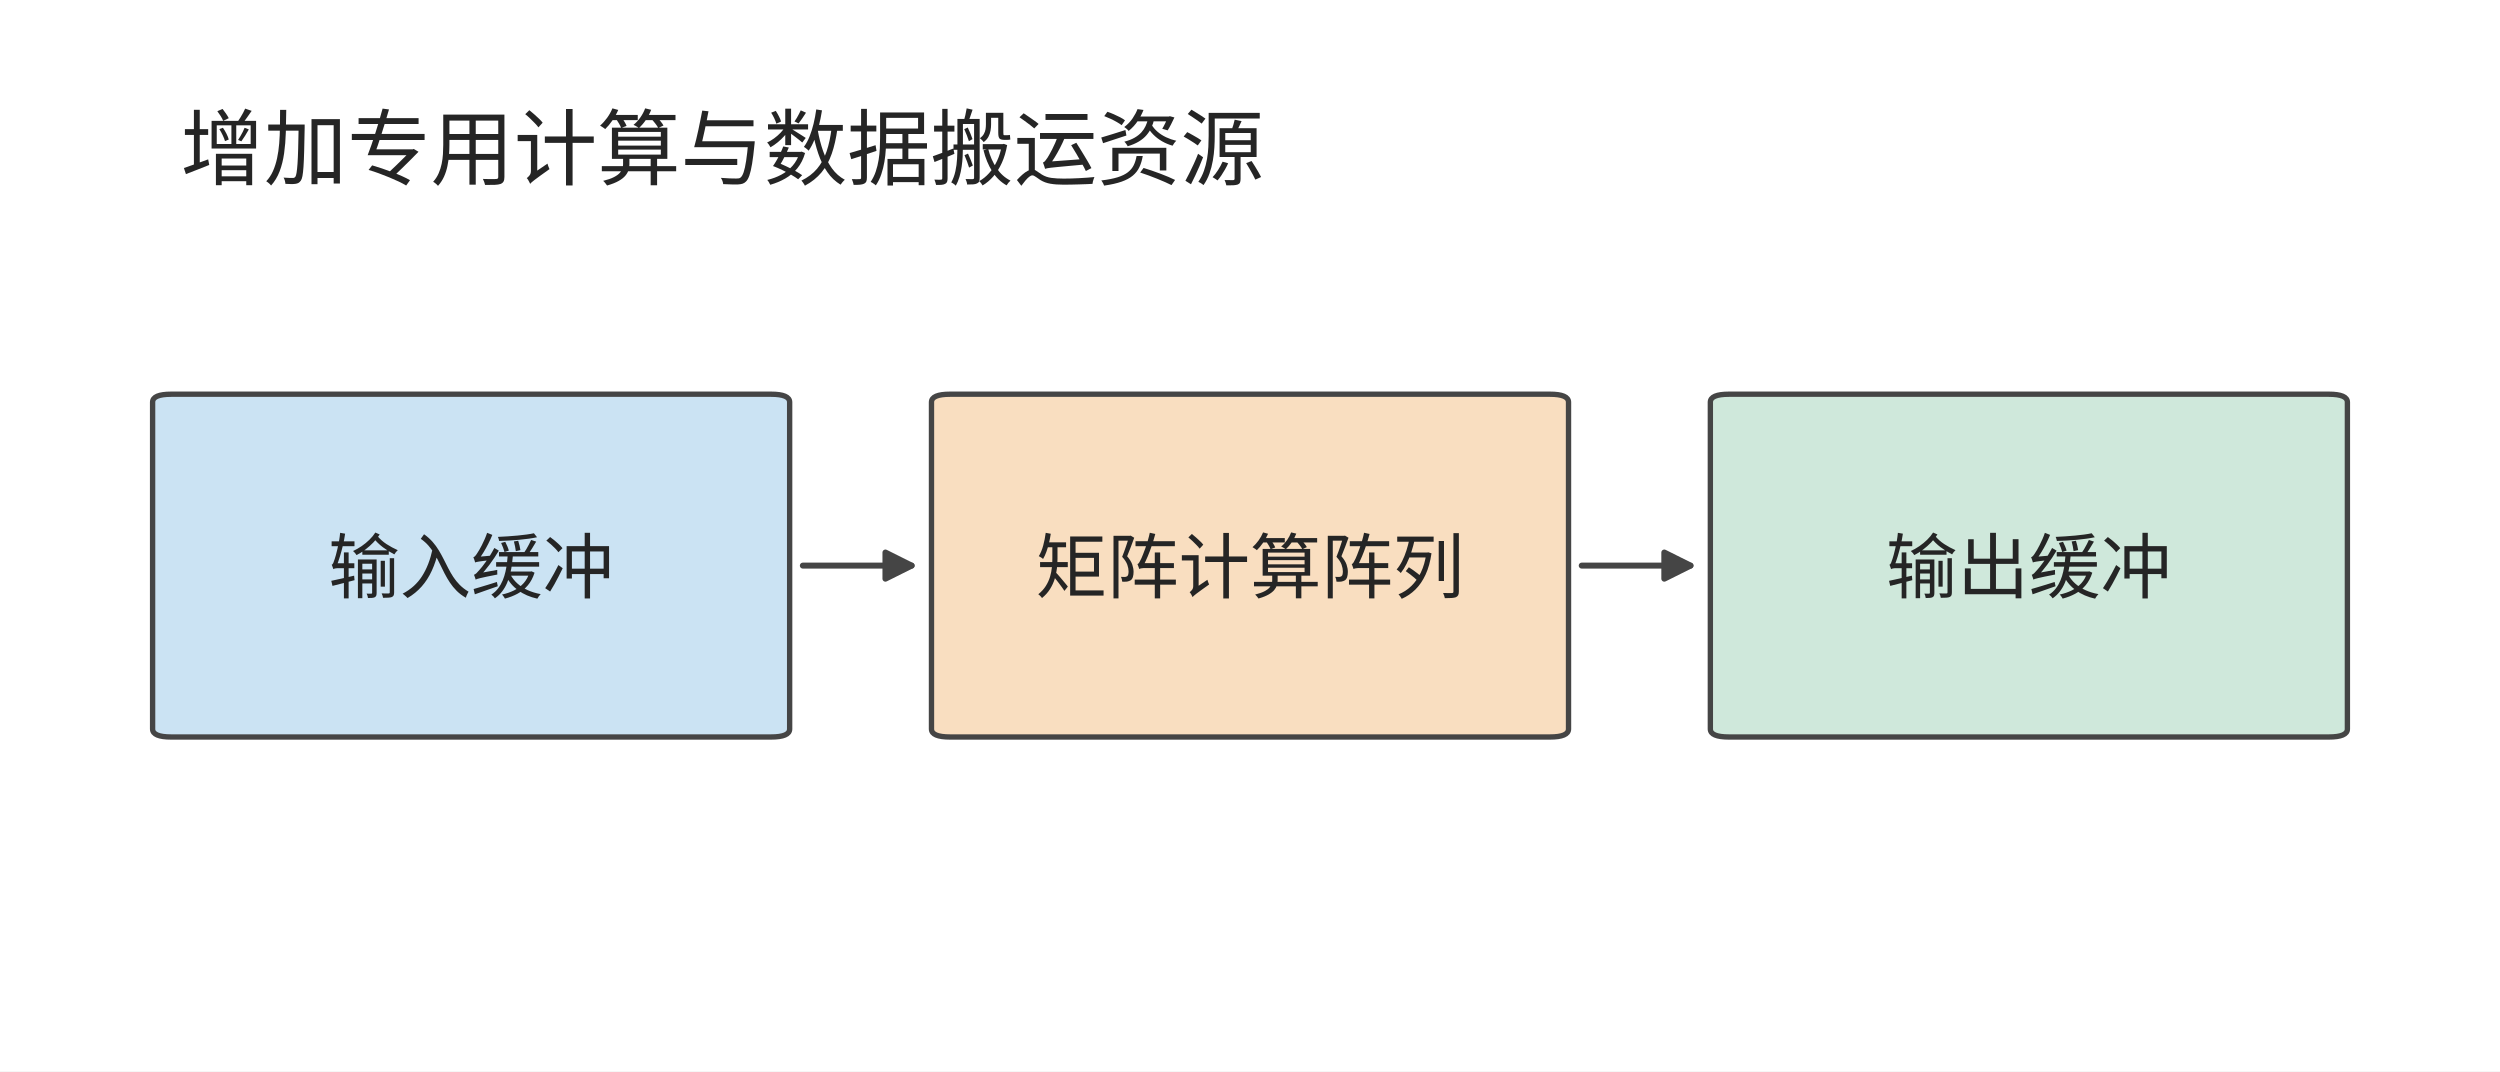
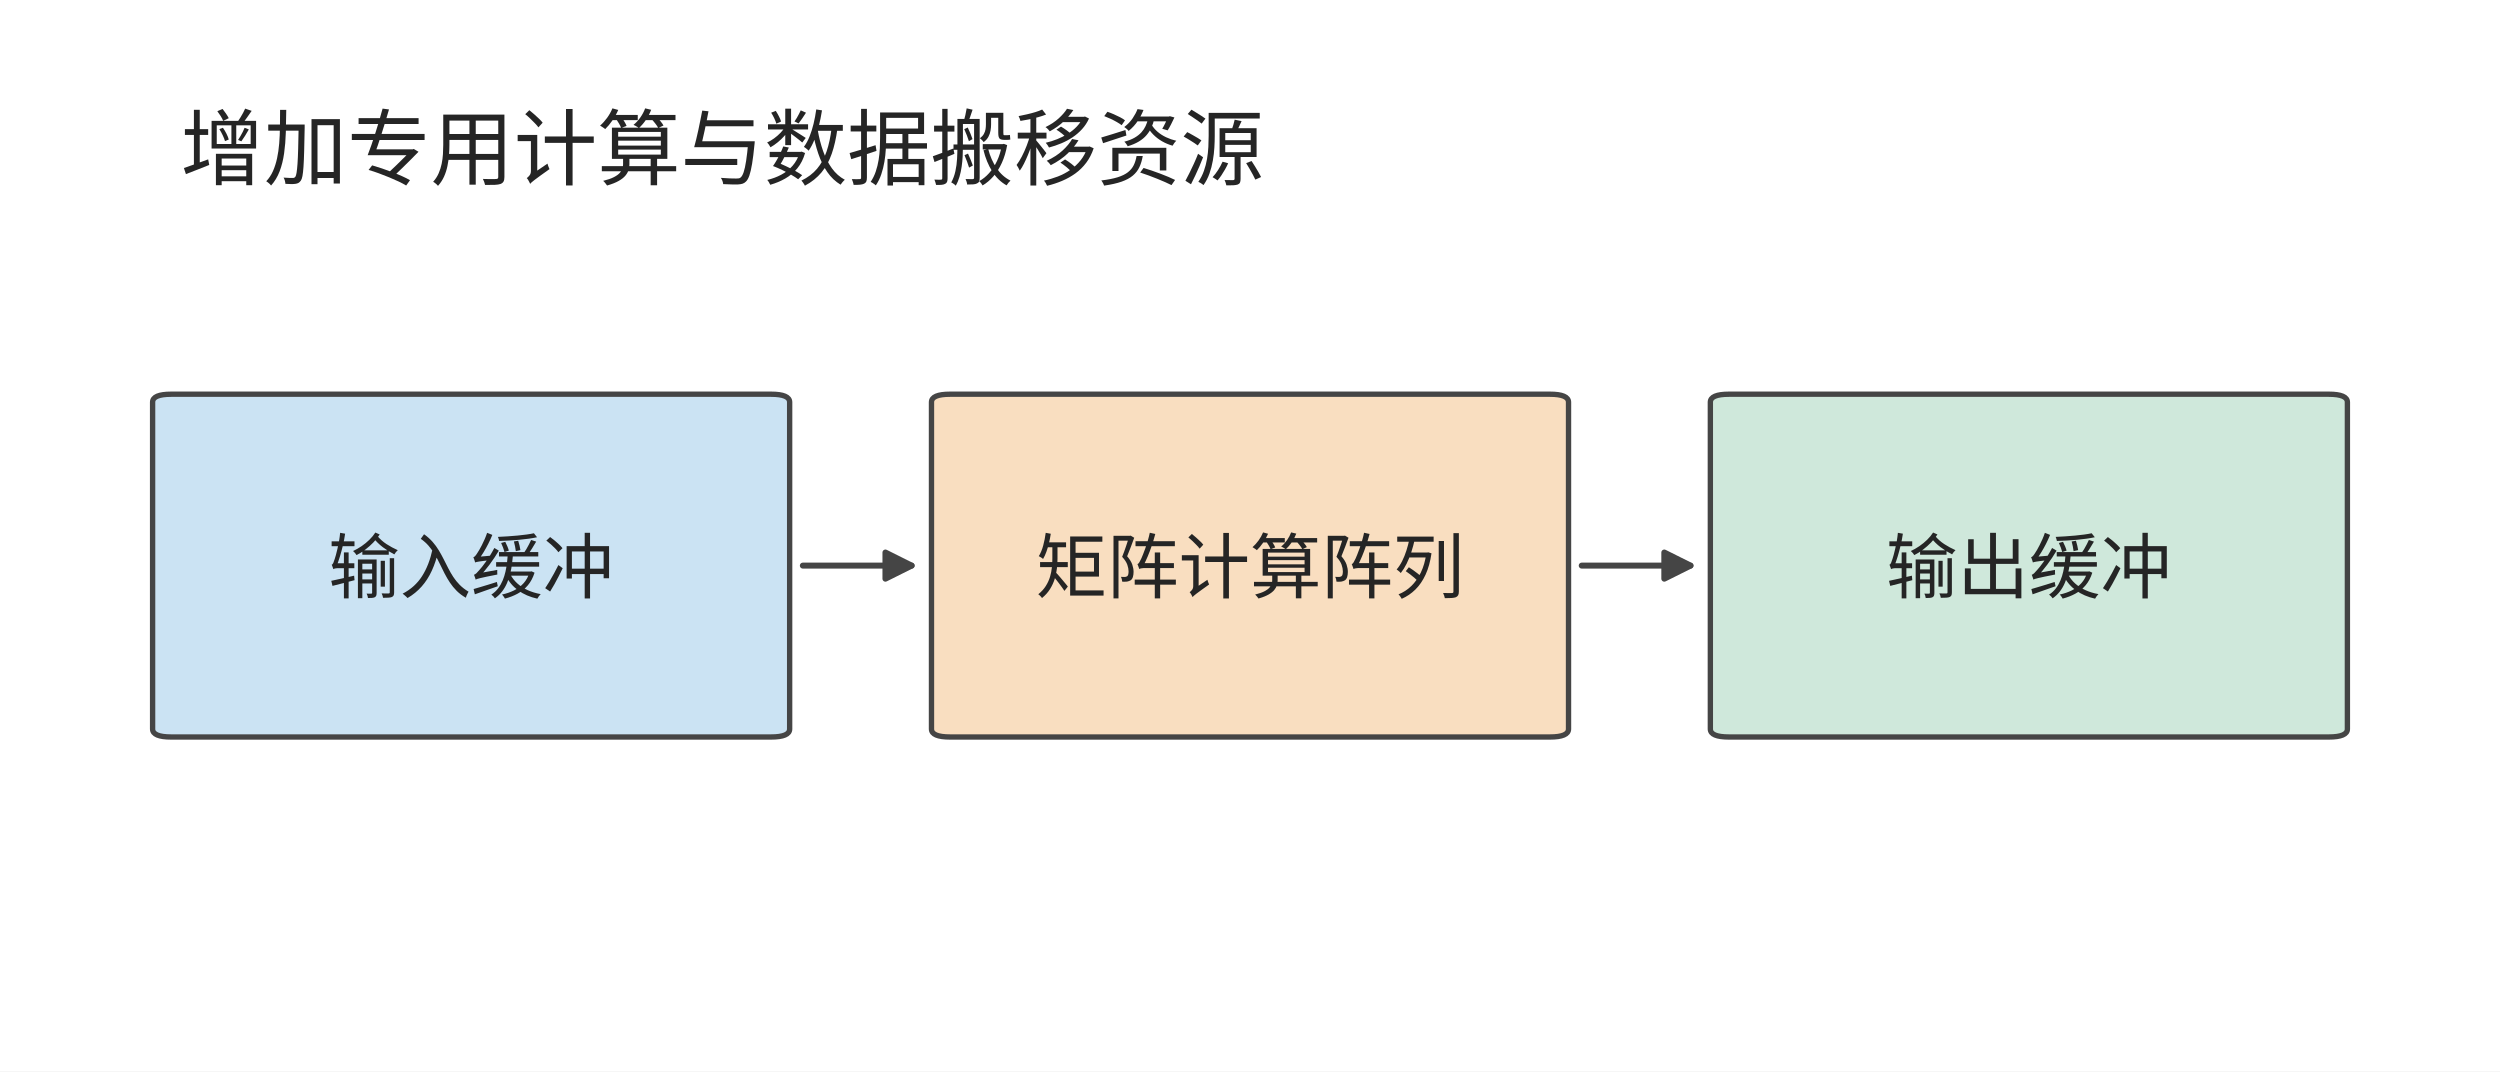
<svg xmlns="http://www.w3.org/2000/svg" xmlns:xlink="http://www.w3.org/1999/xlink" width="420pt" height="180pt" viewBox="0 0 420 180" version="1.1">
  <defs>
    <style type="text/css">*{stroke-linejoin: round; stroke-linecap: butt}</style>
  </defs>
  <g id="figure_1">
    <g id="patch_1">
      <path d="M 0 180  L 420 180  L 420 0  L 0 0  z " style="fill: #ffffff" />
    </g>
    <g id="axes_1">
      <g id="patch_2">
        <path d="M 28.762 123.815  L 129.536 123.815  Q 132.661 123.815 132.661 122.476  L 132.661 67.568  Q 132.661 66.229 129.536 66.229  L 28.762 66.229  Q 25.637 66.229 25.637 67.568  L 25.637 122.476  Q 25.637 123.815 28.762 123.815  z " clip-path="url(#pe4be69b57d)" style="fill: #cbe3f3; stroke: #454545; stroke-width: 0.9; stroke-linejoin: miter" />
      </g>
      <g id="patch_3">
        <path d="M 134.877 95.022  Q 144.574 95.022 153.152 95.022  " clip-path="url(#pe4be69b57d)" style="fill: none; stroke: #454545; stroke-linecap: round" />
        <path d="M 148.752 92.822  L 153.152 95.022  L 148.752 97.222  z " clip-path="url(#pe4be69b57d)" style="fill: #454545; stroke: #454545; stroke-linecap: round" />
      </g>
      <g id="patch_4">
        <path d="M 159.613 123.815  L 260.387 123.815  Q 263.512 123.815 263.512 122.476  L 263.512 67.568  Q 263.512 66.229 260.387 66.229  L 159.613 66.229  Q 156.488 66.229 156.488 67.568  L 156.488 122.476  Q 156.488 123.815 159.613 123.815  z " clip-path="url(#pe4be69b57d)" style="fill: #f9dec0; stroke: #454545; stroke-width: 0.9; stroke-linejoin: miter" />
      </g>
      <g id="patch_5">
        <path d="M 265.728 95.022  Q 275.425 95.022 284.003 95.022  " clip-path="url(#pe4be69b57d)" style="fill: none; stroke: #454545; stroke-linecap: round" />
        <path d="M 279.603 92.822  L 284.003 95.022  L 279.603 97.222  z " clip-path="url(#pe4be69b57d)" style="fill: #454545; stroke: #454545; stroke-linecap: round" />
      </g>
      <g id="patch_6">
        <path d="M 290.464 123.815  L 391.238 123.815  Q 394.363 123.815 394.363 122.476  L 394.363 67.568  Q 394.363 66.229 391.238 66.229  L 290.464 66.229  Q 287.339 66.229 287.339 67.568  L 287.339 122.476  Q 287.339 123.815 290.464 123.815  z " clip-path="url(#pe4be69b57d)" style="fill: #cfe8db; stroke: #454545; stroke-width: 0.9; stroke-linejoin: miter" />
      </g>
      <g id="text_1">
        <g style="fill: #252525" transform="translate(30.324 30.034) scale(0.14 -0.14)">
          <defs>
            <path id="SourceHanSansCN-Regular-2cd6" d="M 2125 3814  L 2125 3366  L 339 3366  L 339 3814  L 2125 3814  z M 1478 5299  L 1478 1011  L 1030 1011  L 1030 5299  L 1478 5299  z M 262 826  Q 614 941 1110 1123  Q 1606 1306 2125 1491  L 2208 1062  Q 1741 877 1273 691  Q 806 506 416 358  L 262 826  z M 3232 5363  Q 3366 5197 3500 4998  Q 3635 4800 3706 4653  L 3277 4448  Q 3219 4602 3088 4813  Q 2957 5024 2829 5190  L 3232 5363  z M 5466 5216  Q 5299 4973 5116 4713  Q 4934 4454 4787 4282  L 4416 4422  Q 4512 4557 4614 4726  Q 4717 4896 4813 5072  Q 4909 5248 4966 5389  L 5466 5216  z M 4282 4288  L 4282 2515  L 3910 2515  L 3910 4288  L 4282 4288  z M 5299 1018  L 5299 659  L 3008 659  L 3008 1018  L 5299 1018  z M 5293 186  L 5293 -186  L 3002 -186  L 3002 186  L 5293 186  z M 5504 1920  L 5504 -493  L 5050 -493  L 5050 1555  L 3162 1555  L 3162 -493  L 2720 -493  L 2720 1920  L 5504 1920  z M 2784 2669  L 5389 2669  L 5389 4102  L 2784 4102  L 2784 2669  z M 5805 4448  L 5805 2323  L 2387 2323  L 2387 4448  L 5805 4448  z M 3258 3917  Q 3405 3712 3533 3456  Q 3661 3200 3706 3014  L 3418 2893  Q 3366 3078 3244 3337  Q 3123 3597 2982 3814  L 3258 3917  z M 5248 3789  Q 5114 3552 4960 3302  Q 4806 3053 4672 2874  L 4422 2982  Q 4506 3110 4602 3273  Q 4698 3437 4784 3606  Q 4870 3776 4922 3917  L 5248 3789  z " transform="scale(0.015625)" />
            <path id="SourceHanSansCN-Regular-26e8" d="M 5613 518  L 5613 58  L 3872 58  L 3872 518  L 5613 518  z M 2803 4166  L 2803 3693  L 339 3693  L 339 4166  L 2803 4166  z M 5843 4582  L 5843 -365  L 5363 -365  L 5363 4115  L 4122 4115  L 4122 -416  L 3661 -416  L 3661 4582  L 5843 4582  z M 3136 4166  Q 3136 4166 3136 4118  Q 3136 4070 3136 4009  Q 3136 3949 3136 3917  Q 3117 2848 3097 2118  Q 3078 1389 3046 925  Q 3014 461 2966 211  Q 2918 -38 2842 -141  Q 2752 -269 2656 -320  Q 2560 -371 2419 -390  Q 2285 -410 2077 -406  Q 1869 -403 1658 -390  Q 1651 -282 1616 -147  Q 1581 -13 1517 90  Q 1741 70 1933 67  Q 2125 64 2208 64  Q 2278 58 2329 80  Q 2381 102 2426 160  Q 2477 237 2515 470  Q 2554 704 2586 1152  Q 2618 1600 2637 2313  Q 2656 3027 2675 4051  L 2675 4166  L 3136 4166  z M 1722 5293  Q 1715 4403 1689 3558  Q 1664 2714 1558 1958  Q 1453 1203 1213 572  Q 973 -58 557 -518  Q 518 -461 454 -400  Q 390 -339 316 -281  Q 243 -224 186 -192  Q 506 147 704 595  Q 902 1043 1017 1577  Q 1133 2112 1181 2717  Q 1229 3322 1238 3971  Q 1248 4621 1248 5293  L 1722 5293  z " transform="scale(0.015625)" />
            <path id="SourceHanSansCN-Regular-225f" d="M 5946 3443  L 5946 2976  L 358 2976  L 358 3443  L 5946 3443  z M 5485 4659  L 5485 4205  L 877 4205  L 877 4659  L 5485 4659  z M 5082 2259  L 5082 1811  L 1952 1811  L 1952 2259  L 5082 2259  z M 5030 2259  L 5114 2291  L 5478 2074  Q 5216 1798 4886 1472  Q 4557 1146 4208 803  Q 3859 461 3533 154  L 3110 410  Q 3430 704 3776 1040  Q 4122 1376 4429 1683  Q 4736 1990 4934 2202  L 4934 2259  L 5030 2259  z M 1920 1030  Q 2272 928 2675 793  Q 3078 659 3478 505  Q 3878 352 4227 195  Q 4576 38 4826 -109  L 4531 -518  Q 4294 -371 3955 -211  Q 3616 -51 3222 112  Q 2829 275 2425 422  Q 2022 570 1645 678  L 1920 1030  z M 3213 5325  Q 3091 4896 2944 4419  Q 2797 3942 2646 3465  Q 2496 2989 2352 2563  Q 2208 2138 2080 1811  L 1574 1811  Q 1709 2150 1862 2592  Q 2016 3034 2169 3520  Q 2323 4006 2467 4486  Q 2611 4966 2720 5389  L 3213 5325  z " transform="scale(0.015625)" />
            <path id="SourceHanSansCN-Regular-493f" d="M 5395 4928  L 5395 4467  L 1254 4467  L 1254 4928  L 5395 4928  z M 5382 3437  L 5382 2982  L 1254 2982  L 1254 3437  L 5382 3437  z M 5395 1907  L 5395 1453  L 1216 1453  L 1216 1907  L 5395 1907  z M 1453 2605  Q 1453 2240 1421 1824  Q 1389 1408 1302 982  Q 1216 557 1040 166  Q 864 -224 576 -544  Q 544 -493 473 -432  Q 403 -371 332 -313  Q 262 -256 205 -230  Q 474 70 627 422  Q 781 774 857 1148  Q 934 1523 956 1894  Q 979 2266 979 2605  L 979 4928  L 1453 4928  L 1453 2605  z M 5677 141  Q 5677 -90 5609 -211  Q 5542 -333 5382 -397  Q 5222 -454 4934 -467  Q 4646 -480 4192 -474  Q 4173 -384 4125 -246  Q 4077 -109 4026 -13  Q 4250 -19 4458 -22  Q 4666 -26 4819 -22  Q 4973 -19 5030 -19  Q 5126 -13 5164 19  Q 5203 51 5203 141  L 5203 4928  L 5677 4928  L 5677 141  z M 3475 4755  L 3475 -454  L 2989 -454  L 2989 4755  L 3475 4755  z " transform="scale(0.015625)" />
            <path id="SourceHanSansCN-Regular-5fa5" d="M 1190 5267  Q 1370 5126 1565 4953  Q 1760 4781 1936 4611  Q 2112 4442 2214 4307  L 1888 3949  Q 1786 4090 1616 4266  Q 1446 4442 1254 4627  Q 1062 4813 877 4960  L 1190 5267  z M 1158 83  L 1299 288  L 2586 1165  Q 2598 1101 2627 1017  Q 2656 934 2688 860  Q 2720 787 2739 742  Q 2285 422 2009 220  Q 1734 19 1584 -96  Q 1434 -211 1363 -275  Q 1293 -339 1254 -390  L 1158 83  z M 1606 3366  L 1606 2893  L 294 2893  L 294 3366  L 1606 3366  z M 6138 3251  L 6138 2758  L 2381 2758  L 2381 3251  L 6138 3251  z M 4512 5357  L 4512 -512  L 4006 -512  L 4006 5357  L 4512 5357  z M 1254 -390  Q 1229 -326 1184 -240  Q 1139 -154 1091 -74  Q 1043 6 992 51  Q 1088 115 1200 252  Q 1312 390 1312 595  L 1312 3366  L 1798 3366  L 1798 160  Q 1798 160 1740 121  Q 1683 83 1603 22  Q 1523 -38 1443 -115  Q 1363 -192 1308 -259  Q 1254 -326 1254 -390  z " transform="scale(0.015625)" />
            <path id="SourceHanSansCN-Regular-4faa" d="M 6067 973  L 6067 576  L 358 576  L 358 973  L 6067 973  z M 1613 2547  L 4890 2547  L 4890 2925  L 1613 2925  L 1613 2547  z M 1613 1856  L 4890 1856  L 4890 2240  L 1613 2240  L 1613 1856  z M 1613 3232  L 4890 3232  L 4890 3597  L 1613 3597  L 1613 3232  z M 5389 3923  L 5389 1530  L 1133 1530  L 1133 3923  L 5389 3923  z M 4602 1613  L 4602 -499  L 4109 -499  L 4109 1613  L 4602 1613  z M 3117 4902  L 3117 4506  L 1050 4506  L 1050 4902  L 3117 4902  z M 6016 4902  L 6016 4506  L 3514 4506  L 3514 4902  L 6016 4902  z M 1619 5286  Q 1440 4870 1168 4476  Q 896 4083 614 3814  Q 576 3853 502 3904  Q 429 3955 355 4003  Q 282 4051 224 4083  Q 512 4333 765 4681  Q 1018 5030 1171 5408  L 1619 5286  z M 4147 5299  Q 3994 4890 3741 4518  Q 3488 4147 3206 3898  Q 3162 3936 3085 3984  Q 3008 4032 2928 4073  Q 2848 4115 2790 4141  Q 3078 4371 3315 4707  Q 3552 5043 3686 5408  L 4147 5299  z M 1862 4723  Q 1978 4576 2093 4387  Q 2208 4198 2259 4058  L 1843 3904  Q 1792 4045 1680 4237  Q 1568 4429 1459 4589  L 1862 4723  z M 4538 4774  Q 4691 4627 4854 4432  Q 5018 4237 5094 4090  L 4691 3904  Q 4614 4051 4460 4249  Q 4307 4448 4147 4608  L 4538 4774  z M 2477 1101  Q 2477 902 2413 681  Q 2349 461 2173 246  Q 1997 32 1657 -163  Q 1318 -358 762 -518  Q 710 -442 624 -333  Q 538 -224 461 -160  Q 979 -32 1283 125  Q 1587 282 1740 454  Q 1894 627 1942 796  Q 1990 966 1990 1114  L 1990 1619  L 2477 1619  L 2477 1101  z " transform="scale(0.015625)" />
            <path id="SourceHanSansCN-Regular-225a" d="M 5331 2880  L 5331 2426  L 1453 2426  L 1453 2880  L 5331 2880  z M 5606 4493  L 5606 4032  L 1773 4032  L 1773 4493  L 5606 4493  z M 4358 1523  L 4358 1056  L 365 1056  L 365 1523  L 4358 1523  z M 5702 2880  Q 5702 2880 5699 2835  Q 5696 2790 5693 2736  Q 5690 2682 5683 2643  Q 5594 1728 5498 1149  Q 5402 570 5290 250  Q 5178 -70 5030 -211  Q 4909 -333 4771 -377  Q 4634 -422 4422 -435  Q 4250 -442 3936 -435  Q 3622 -429 3277 -410  Q 3270 -301 3222 -166  Q 3174 -32 3098 70  Q 3469 38 3805 28  Q 4141 19 4282 19  Q 4403 19 4480 32  Q 4557 45 4614 96  Q 4749 205 4851 509  Q 4954 813 5040 1376  Q 5126 1939 5203 2797  L 5210 2880  L 5702 2880  z M 2150 5184  Q 2086 4851 2012 4476  Q 1939 4102 1859 3728  Q 1779 3354 1699 3018  Q 1619 2682 1555 2426  L 1050 2426  Q 1126 2694 1209 3040  Q 1293 3386 1376 3770  Q 1459 4154 1532 4531  Q 1606 4909 1670 5235  L 2150 5184  z " transform="scale(0.015625)" />
            <path id="SourceHanSansCN-Regular-399a" d="M 2906 2067  L 2906 1664  L 448 1664  L 448 2067  L 2906 2067  z M 3398 4186  L 3398 3789  L 320 3789  L 320 4186  L 3398 4186  z M 3238 5075  Q 3104 4858 2950 4637  Q 2797 4416 2669 4250  L 2355 4403  Q 2438 4518 2528 4668  Q 2618 4819 2698 4976  Q 2778 5133 2835 5254  L 3238 5075  z M 2093 5382  L 2093 2586  L 1645 2586  L 1645 5382  L 2093 5382  z M 915 5216  Q 1043 5024 1161 4793  Q 1280 4563 1325 4397  L 960 4230  Q 915 4403 803 4640  Q 691 4877 563 5075  L 915 5216  z M 1978 3827  Q 1824 3565 1584 3296  Q 1344 3027 1065 2800  Q 787 2573 512 2419  Q 467 2502 396 2611  Q 326 2720 250 2784  Q 518 2906 787 3101  Q 1056 3296 1286 3536  Q 1517 3776 1651 4019  L 1978 3827  z M 2022 3885  Q 2112 3840 2278 3734  Q 2445 3629 2640 3507  Q 2835 3386 2995 3283  Q 3155 3181 3219 3136  L 2950 2784  Q 2867 2861 2716 2982  Q 2566 3104 2387 3238  Q 2208 3373 2048 3491  Q 1888 3610 1786 3680  L 2022 3885  z M 6067 4134  L 6067 3686  L 3917 3686  L 3917 4134  L 6067 4134  z M 4467 5254  Q 4371 4640 4230 4073  Q 4090 3507 3894 3017  Q 3699 2528 3443 2157  Q 3411 2195 3344 2252  Q 3277 2310 3203 2364  Q 3130 2419 3078 2451  Q 3328 2790 3510 3244  Q 3693 3699 3821 4230  Q 3949 4762 4026 5325  L 4467 5254  z M 5651 3834  Q 5504 2752 5216 1923  Q 4928 1094 4429 489  Q 3930 -115 3155 -531  Q 3130 -480 3085 -406  Q 3040 -333 2985 -259  Q 2931 -186 2886 -141  Q 3622 218 4089 771  Q 4557 1325 4819 2099  Q 5082 2874 5203 3878  L 5651 3834  z M 4141 3731  Q 4288 2880 4553 2125  Q 4819 1370 5228 803  Q 5638 237 6221 -77  Q 6138 -141 6045 -253  Q 5952 -365 5894 -454  Q 5293 -90 4873 518  Q 4454 1126 4182 1929  Q 3910 2733 3750 3661  L 4141 3731  z M 1005 1267  Q 1338 1139 1702 966  Q 2067 794 2393 614  Q 2720 435 2944 275  L 2637 -38  Q 2426 122 2099 310  Q 1773 499 1408 675  Q 1043 851 704 979  L 1005 1267  z M 2829 2067  L 2906 2086  L 3168 1978  Q 2970 1286 2573 803  Q 2176 320 1641 16  Q 1107 -288 493 -461  Q 454 -378 390 -266  Q 326 -154 262 -90  Q 832 45 1334 310  Q 1837 576 2205 995  Q 2573 1414 2746 1997  L 2746 2067  L 2829 2067  z M 704 979  Q 845 1178 992 1434  Q 1139 1690 1270 1965  Q 1402 2240 1491 2483  L 1920 2400  Q 1818 2144 1683 1869  Q 1549 1594 1408 1341  Q 1267 1088 1139 896  L 704 979  z " transform="scale(0.015625)" />
            <path id="SourceHanSansCN-Regular-3799" d="M 5907 5094  L 5907 3437  L 2765 3437  L 2765 3859  L 5446 3859  L 5446 4678  L 2758 4678  L 2758 5094  L 5907 5094  z M 2995 3162  Q 2995 2758 2969 2281  Q 2944 1805 2861 1309  Q 2778 813 2621 345  Q 2464 -122 2202 -506  Q 2157 -467 2086 -412  Q 2016 -358 1936 -310  Q 1856 -262 1805 -237  Q 2054 134 2198 563  Q 2342 992 2416 1449  Q 2490 1907 2509 2345  Q 2528 2784 2528 3162  L 2528 5094  L 2995 5094  L 2995 3162  z M 6131 2733  L 6131 2317  L 2784 2317  L 2784 2733  L 6131 2733  z M 5670 141  L 5670 -256  L 3302 -256  L 3302 141  L 5670 141  z M 4698 3488  L 4698 1338  L 4243 1338  L 4243 3488  L 4698 3488  z M 5933 1523  L 5933 -493  L 5491 -493  L 5491 1114  L 3520 1114  L 3520 -518  L 3098 -518  L 3098 1523  L 5933 1523  z M 186 1978  Q 563 2080 1100 2243  Q 1638 2406 2182 2579  L 2253 2144  Q 1747 1971 1238 1804  Q 730 1638 314 1504  L 186 1978  z M 2240 4083  L 2240 3635  L 269 3635  L 269 4083  L 2240 4083  z M 1517 90  Q 1517 -109 1469 -214  Q 1421 -320 1299 -378  Q 1184 -435 992 -454  Q 800 -474 493 -467  Q 486 -384 444 -253  Q 403 -122 358 -26  Q 563 -32 732 -32  Q 902 -32 960 -26  Q 1018 -26 1043 -3  Q 1069 19 1069 90  L 1069 5370  L 1517 5370  L 1517 90  z " transform="scale(0.015625)" />
            <path id="SourceHanSansCN-Regular-3857" d="M 3232 5306  Q 3142 5043 3049 4764  Q 2957 4486 2874 4294  L 2547 4390  Q 2611 4602 2678 4896  Q 2746 5190 2778 5408  L 3232 5306  z M 2490 2451  Q 2490 2112 2470 1721  Q 2451 1331 2393 931  Q 2336 531 2227 153  Q 2118 -224 1939 -531  Q 1907 -486 1843 -438  Q 1779 -390 1712 -345  Q 1645 -301 1594 -282  Q 1811 115 1913 588  Q 2016 1062 2041 1545  Q 2067 2029 2067 2451  L 2067 4595  L 2490 4595  L 2490 2451  z M 3558 4595  L 3558 4205  L 2266 4205  L 2266 4595  L 3558 4595  z M 3776 70  Q 3776 -102 3734 -204  Q 3693 -307 3571 -358  Q 3462 -416 3280 -429  Q 3098 -442 2816 -442  Q 2810 -352 2774 -230  Q 2739 -109 2694 -19  Q 2886 -26 3043 -26  Q 3200 -26 3251 -26  Q 3302 -19 3324 0  Q 3347 19 3347 70  L 3347 4595  L 3776 4595  L 3776 70  z M 2861 3936  Q 2970 3718 3072 3462  Q 3174 3206 3226 3046  L 2950 2886  Q 2893 3066 2793 3331  Q 2694 3597 2592 3814  L 2861 3936  z M 4653 4173  Q 4653 3949 4611 3702  Q 4570 3456 4448 3225  Q 4326 2995 4083 2816  Q 4058 2861 4003 2918  Q 3949 2976 3891 3030  Q 3834 3085 3795 3110  Q 4000 3264 4099 3443  Q 4198 3622 4227 3808  Q 4256 3994 4256 4179  L 4256 5069  L 4653 5069  L 4653 4173  z M 5331 5069  L 5331 4685  L 4410 4685  L 4410 5069  L 5331 5069  z M 5594 2662  L 5594 2253  L 4013 2253  L 4013 2662  L 5594 2662  z M 5555 2662  L 5632 2682  L 5888 2586  Q 5754 1824 5478 1219  Q 5203 614 4825 182  Q 4448 -250 4000 -512  Q 3962 -435 3885 -336  Q 3808 -237 3738 -179  Q 4147 38 4502 435  Q 4858 832 5114 1379  Q 5370 1926 5478 2579  L 5478 2662  L 5555 2662  z M 4435 2278  Q 4640 1466 5075 819  Q 5510 173 6144 -141  Q 6074 -198 5984 -307  Q 5894 -416 5843 -506  Q 5178 -134 4736 573  Q 4294 1280 4070 2189  L 4435 2278  z M 179 1728  Q 486 1837 902 1993  Q 1318 2150 1754 2323  L 1837 1914  Q 1440 1747 1046 1584  Q 653 1421 307 1286  L 179 1728  z M 1837 4077  L 1837 3622  L 275 3622  L 275 4077  L 1837 4077  z M 1312 32  Q 1312 -141 1270 -240  Q 1229 -339 1126 -390  Q 1018 -448 854 -464  Q 691 -480 429 -474  Q 416 -390 377 -272  Q 339 -154 301 -64  Q 474 -70 614 -73  Q 755 -77 800 -70  Q 902 -70 902 32  L 902 5370  L 1312 5370  L 1312 32  z M 3642 2637  L 3642 2227  L 1766 2227  L 1766 2637  L 3642 2637  z M 2880 1933  Q 2989 1709 3091 1446  Q 3194 1184 3251 1018  L 2963 858  Q 2912 1043 2809 1315  Q 2707 1587 2611 1811  L 2880 1933  z M 5594 3539  Q 5594 3424 5606 3385  Q 5619 3347 5664 3347  Q 5696 3347 5773 3347  Q 5850 3347 5888 3347  Q 5926 3347 5990 3353  Q 6054 3360 6099 3366  Q 6106 3296 6115 3190  Q 6125 3085 6131 3014  Q 6086 3002 6019 2995  Q 5952 2989 5888 2989  Q 5862 2989 5814 2989  Q 5766 2989 5721 2989  Q 5677 2989 5645 2989  Q 5466 2989 5366 3043  Q 5267 3098 5235 3219  Q 5203 3341 5203 3546  L 5203 5069  L 5594 5069  L 5594 3539  z " transform="scale(0.015625)" />
-             <path id="SourceHanSansCN-Regular-63d0" d="M 5658 4973  L 5658 4518  L 2432 4518  L 2432 4973  L 5658 4973  z M 6112 3514  L 6112 3059  L 2010 3059  L 2010 3514  L 6112 3514  z M 4800 2765  Q 4998 2451 5219 2092  Q 5440 1734 5638 1398  Q 5837 1062 5958 819  L 5530 595  Q 5414 845 5222 1187  Q 5030 1530 4816 1898  Q 4602 2266 4403 2579  L 4800 2765  z M 1613 499  L 1146 499  L 1146 2688  L 269 2688  L 269 3136  L 1613 3136  L 1613 499  z M 755 5030  Q 941 4909 1155 4758  Q 1370 4608 1571 4467  Q 1773 4326 1901 4211  L 1568 3866  Q 1446 3981 1248 4131  Q 1050 4282 838 4438  Q 627 4595 435 4723  L 755 5030  z M 1434 717  Q 1587 717 1734 605  Q 1882 493 2150 326  Q 2477 122 2889 67  Q 3302 13 3834 13  Q 4109 13 4416 22  Q 4723 32 5036 48  Q 5350 64 5644 86  Q 5939 109 6189 134  Q 6163 70 6128 -26  Q 6093 -122 6070 -218  Q 6048 -314 6042 -390  Q 5875 -403 5609 -412  Q 5344 -422 5027 -432  Q 4710 -442 4393 -448  Q 4077 -454 3821 -454  Q 3226 -454 2806 -380  Q 2387 -307 2048 -102  Q 1862 19 1696 140  Q 1530 262 1421 262  Q 1318 262 1180 153  Q 1043 45 889 -137  Q 736 -320 576 -538  L 237 -96  Q 454 141 662 323  Q 870 506 1068 611  Q 1267 717 1434 717  z M 2400 762  Q 2387 819 2358 905  Q 2330 992 2298 1085  Q 2266 1178 2234 1248  Q 2317 1267 2400 1366  Q 2483 1466 2586 1619  Q 2630 1690 2726 1856  Q 2822 2022 2940 2252  Q 3059 2483 3174 2748  Q 3290 3014 3373 3283  L 3898 3123  Q 3744 2746 3545 2365  Q 3347 1984 3139 1645  Q 2931 1306 2720 1037  L 2720 1024  Q 2720 1024 2672 998  Q 2624 973 2560 931  Q 2496 890 2448 845  Q 2400 800 2400 762  z M 2394 1146  L 2688 1318  L 5472 1523  Q 5485 1427 5517 1305  Q 5549 1184 5568 1107  Q 4768 1037 4227 985  Q 3686 934 3353 902  Q 3021 870 2835 848  Q 2650 826 2557 806  Q 2464 787 2400 762  L 2394 1146  z " transform="scale(0.015625)" />
+             <path id="SourceHanSansCN-Regular-4e0e" d="M 1722 4877  L 1722 -518  L 1274 -518  L 1274 4877  L 1722 4877  z M 2509 3539  L 2509 3091  L 301 3091  L 301 3539  L 2509 3539  z M 1549 3258  Q 1466 2918 1347 2550  Q 1229 2182 1081 1827  Q 934 1472 777 1158  Q 621 845 454 621  Q 416 723 342 851  Q 269 979 211 1062  Q 416 1325 617 1715  Q 819 2106 988 2544  Q 1158 2982 1254 3373  L 1549 3258  z M 2477 4934  Q 2214 4826 1878 4733  Q 1542 4640 1190 4566  Q 838 4493 506 4442  Q 493 4518 451 4624  Q 410 4730 365 4813  Q 685 4877 1021 4953  Q 1357 5030 1661 5123  Q 1965 5216 2176 5318  L 2477 4934  z M 1702 2963  Q 1754 2906 1869 2768  Q 1984 2630 2112 2470  Q 2240 2310 2349 2169  Q 2458 2029 2502 1965  L 2221 1581  Q 2176 1683 2080 1846  Q 1984 2010 1872 2192  Q 1760 2374 1657 2528  Q 1555 2682 1498 2771  L 1702 2963  z M 4570 5280  Q 4282 4838 3837 4412  Q 3392 3987 2758 3642  Q 2720 3699 2665 3760  Q 2611 3821 2550 3878  Q 2490 3936 2432 3968  Q 3034 4262 3450 4643  Q 3866 5024 4083 5376  L 4570 5280  z M 4966 2957  Q 4646 2432 4124 1933  Q 3603 1434 2835 1043  Q 2803 1101 2748 1161  Q 2694 1222 2636 1283  Q 2579 1344 2528 1382  Q 3251 1715 3740 2166  Q 4230 2618 4474 3053  L 4966 2957  z M 5434 4762  L 5434 4352  L 3514 4352  L 3878 4762  L 5434 4762  z M 5382 4762  L 5466 4781  L 5773 4627  Q 5568 4173 5241 3814  Q 4915 3456 4508 3184  Q 4102 2912 3641 2720  Q 3181 2528 2701 2400  Q 2662 2477 2588 2589  Q 2515 2701 2451 2765  Q 2893 2867 3325 3040  Q 3757 3213 4144 3453  Q 4531 3693 4825 4000  Q 5120 4307 5293 4678  L 5293 4762  L 5382 4762  z M 5792 2464  L 5792 2048  L 3808 2048  L 4192 2464  L 5792 2464  z M 5734 2464  L 5818 2483  L 6131 2342  Q 5920 1709 5561 1232  Q 5203 755 4729 412  Q 4256 70 3702 -163  Q 3149 -397 2554 -538  Q 2522 -448 2451 -329  Q 2381 -211 2310 -141  Q 2861 -26 3382 176  Q 3904 378 4349 688  Q 4794 998 5130 1420  Q 5466 1843 5645 2387  L 5645 2464  L 5734 2464  z M 3622 4006  Q 3834 3885 4061 3718  Q 4288 3552 4416 3418  L 4045 3149  Q 3930 3283 3706 3462  Q 3482 3642 3270 3770  L 3622 4006  z M 3936 1485  Q 4179 1338 4432 1139  Q 4685 941 4819 781  L 4442 512  Q 4314 672 4064 880  Q 3814 1088 3578 1242  L 3936 1485  z " transform="scale(0.015625)" />
            <path id="SourceHanSansCN-Regular-6144" d="M 787 5146  Q 1018 5069 1274 4957  Q 1530 4845 1760 4726  Q 1990 4608 2138 4486  L 1882 4115  Q 1741 4224 1513 4355  Q 1286 4486 1033 4604  Q 781 4723 544 4813  L 787 5146  z M 314 3168  Q 666 3270 1158 3424  Q 1651 3578 2170 3744  L 2246 3322  Q 1779 3168 1308 3014  Q 838 2861 454 2733  L 314 3168  z M 3558 5286  Q 3398 4870 3123 4448  Q 2848 4026 2419 3674  Q 2381 3731 2320 3785  Q 2259 3840 2195 3891  Q 2131 3942 2080 3974  Q 2470 4269 2723 4643  Q 2976 5018 3098 5350  L 3558 5286  z M 5530 4781  L 5530 4410  L 2842 4410  L 3104 4781  L 5530 4781  z M 5504 4781  L 5581 4806  L 5933 4710  Q 5811 4448 5673 4176  Q 5536 3904 5414 3718  L 4998 3840  Q 5101 4006 5219 4249  Q 5338 4493 5421 4717  L 5421 4781  L 5504 4781  z M 5312 2381  L 5312 640  L 4813 640  L 4813 1933  L 1638 1933  L 1638 595  L 1165 595  L 1165 2381  L 5312 2381  z M 3501 1747  Q 3418 1267 3245 896  Q 3072 525 2742 246  Q 2413 -32 1878 -221  Q 1344 -410 531 -525  Q 518 -467 480 -393  Q 442 -320 400 -249  Q 358 -179 320 -128  Q 1082 -38 1578 118  Q 2074 275 2365 505  Q 2656 736 2806 1040  Q 2957 1344 3027 1747  L 3501 1747  z M 3565 832  Q 3866 742 4198 627  Q 4531 512 4864 387  Q 5197 262 5488 137  Q 5779 13 5984 -90  L 5709 -486  Q 5504 -384 5219 -256  Q 4934 -128 4604 3  Q 4275 134 3939 259  Q 3603 384 3302 480  L 3565 832  z M 4384 4589  Q 4307 4243 4163 3929  Q 4019 3616 3788 3347  Q 3558 3078 3206 2864  Q 2854 2650 2342 2496  Q 2310 2573 2233 2678  Q 2157 2784 2086 2848  Q 2554 2970 2874 3155  Q 3194 3341 3398 3568  Q 3603 3795 3721 4054  Q 3840 4314 3904 4589  L 4384 4589  z M 4179 4154  Q 4352 3859 4637 3612  Q 4922 3366 5293 3190  Q 5664 3014 6080 2918  Q 6003 2854 5920 2742  Q 5837 2630 5792 2541  Q 5357 2662 4976 2883  Q 4595 3104 4304 3401  Q 4013 3699 3821 4058  L 4179 4154  z " transform="scale(0.015625)" />
            <path id="SourceHanSansCN-Regular-42b0" d="M 6086 5062  L 6086 4627  L 2323 4627  L 2323 5062  L 6086 5062  z M 2630 3302  Q 2630 2886 2601 2393  Q 2573 1901 2483 1392  Q 2394 883 2224 400  Q 2054 -83 1766 -486  Q 1728 -448 1654 -397  Q 1581 -346 1504 -301  Q 1427 -256 1370 -237  Q 1638 154 1798 605  Q 1958 1056 2038 1526  Q 2118 1997 2140 2454  Q 2163 2912 2163 3309  L 2163 5062  L 2630 5062  L 2630 3302  z M 3437 2042  L 5395 2042  L 5395 2605  L 3437 2605  L 3437 2042  z M 3437 2963  L 5395 2963  L 5395 3514  L 3437 3514  L 3437 2963  z M 5843 3885  L 5843 1670  L 3002 1670  L 3002 3885  L 5843 3885  z M 3661 1190  Q 3558 960 3420 717  Q 3283 474 3136 256  Q 2989 38 2842 -128  Q 2803 -90 2732 -45  Q 2662 0 2592 45  Q 2522 90 2464 122  Q 2682 352 2886 672  Q 3091 992 3232 1312  L 3661 1190  z M 5459 1363  Q 5587 1165 5728 941  Q 5869 717 5990 502  Q 6112 288 6189 134  L 5747 -64  Q 5677 96 5558 313  Q 5440 531 5305 764  Q 5171 998 5043 1203  L 5459 1363  z M 4691 4429  Q 4595 4218 4496 4003  Q 4397 3789 4314 3642  L 3930 3750  Q 3994 3923 4061 4147  Q 4128 4371 4160 4538  L 4691 4429  z M 4614 -13  Q 4614 -186 4569 -288  Q 4525 -390 4397 -442  Q 4269 -486 4054 -499  Q 3840 -512 3520 -506  Q 3507 -416 3468 -301  Q 3430 -186 3386 -96  Q 3616 -102 3801 -102  Q 3987 -102 4051 -102  Q 4154 -96 4154 0  L 4154 1856  L 4614 1856  L 4614 -13  z M 838 5306  Q 1011 5203 1216 5078  Q 1421 4954 1606 4832  Q 1792 4710 1914 4621  L 1626 4237  Q 1504 4339 1318 4467  Q 1133 4595 931 4729  Q 730 4864 557 4973  L 838 5306  z M 518 3584  Q 698 3494 902 3376  Q 1107 3258 1296 3149  Q 1485 3040 1606 2950  L 1325 2560  Q 1203 2656 1017 2774  Q 832 2893 627 3021  Q 422 3149 243 3245  L 518 3584  z M 378 -154  Q 518 102 688 444  Q 858 787 1034 1171  Q 1210 1555 1350 1920  L 1734 1651  Q 1606 1312 1449 947  Q 1293 582 1126 230  Q 960 -122 806 -422  L 378 -154  z " transform="scale(0.015625)" />
          </defs>
          <use xlink:href="#SourceHanSansCN-Regular-2cd6" />
          <use xlink:href="#SourceHanSansCN-Regular-26e8" transform="translate(100 0)" />
          <use xlink:href="#SourceHanSansCN-Regular-225f" transform="translate(200 0)" />
          <use xlink:href="#SourceHanSansCN-Regular-493f" transform="translate(300 0)" />
          <use xlink:href="#SourceHanSansCN-Regular-5fa5" transform="translate(400 0)" />
          <use xlink:href="#SourceHanSansCN-Regular-4faa" transform="translate(500 0)" />
          <use xlink:href="#SourceHanSansCN-Regular-225a" transform="translate(600 0)" />
          <use xlink:href="#SourceHanSansCN-Regular-399a" transform="translate(700 0)" />
          <use xlink:href="#SourceHanSansCN-Regular-3799" transform="translate(800 0)" />
          <use xlink:href="#SourceHanSansCN-Regular-3857" transform="translate(900 0)" />
-           <use xlink:href="#SourceHanSansCN-Regular-63d0" transform="translate(1000 0)" />
+           <use xlink:href="#SourceHanSansCN-Regular-4e0e" transform="translate(1000 0)" />
          <use xlink:href="#SourceHanSansCN-Regular-6144" transform="translate(1100 0)" />
          <use xlink:href="#SourceHanSansCN-Regular-42b0" transform="translate(1200 0)" />
        </g>
      </g>
      <g id="text_2">
        <g style="fill: #252525" transform="translate(55.149 99.582) scale(0.12 -0.12)">
          <defs>
            <path id="SourceHanSansCN-Regular-6391" d="M 2349 4608  L 2349 4173  L 301 4173  L 301 4608  L 2349 4608  z M 1824 3616  L 1824 -506  L 1402 -506  L 1402 3616  L 1824 3616  z M 269 1069  Q 666 1146 1206 1274  Q 1747 1402 2317 1530  L 2355 1126  Q 1830 986 1315 854  Q 800 723 378 614  L 269 1069  z M 454 2112  Q 442 2157 416 2230  Q 390 2304 361 2384  Q 333 2464 307 2515  Q 390 2534 454 2678  Q 518 2822 582 3040  Q 621 3149 685 3385  Q 749 3622 825 3948  Q 902 4275 966 4640  Q 1030 5005 1062 5370  L 1510 5293  Q 1440 4787 1315 4259  Q 1190 3731 1043 3244  Q 896 2758 736 2374  L 736 2362  Q 736 2362 691 2336  Q 646 2310 592 2272  Q 538 2234 496 2192  Q 454 2150 454 2112  z M 454 2515  L 704 2643  L 2336 2643  L 2336 2202  L 896 2202  Q 742 2202 617 2176  Q 493 2150 454 2112  L 454 2515  z M 5421 3802  L 5421 3405  L 3053 3405  L 3053 3802  L 5421 3802  z M 4058 2982  L 4058 2598  L 3053 2598  L 3053 -486  L 2656 -486  L 2656 2982  L 4058 2982  z M 4333 -6  Q 4333 -160 4301 -253  Q 4269 -346 4166 -403  Q 4070 -448 3920 -461  Q 3770 -474 3558 -474  Q 3552 -390 3517 -275  Q 3482 -160 3437 -77  Q 3584 -83 3699 -83  Q 3814 -83 3859 -83  Q 3930 -77 3930 -6  L 3930 2982  L 4333 2982  L 4333 -6  z M 4211 2093  L 4211 1722  L 2938 1722  L 2938 2093  L 4211 2093  z M 4205 1197  L 4205 832  L 2931 832  L 2931 1197  L 4205 1197  z M 5075 2861  L 5075 544  L 4698 544  L 4698 2861  L 5075 2861  z M 5901 32  Q 5901 -141 5859 -233  Q 5818 -326 5696 -384  Q 5581 -429 5389 -441  Q 5197 -454 4909 -454  Q 4902 -371 4864 -259  Q 4826 -147 4781 -58  Q 5005 -64 5177 -64  Q 5350 -64 5414 -64  Q 5510 -58 5510 32  L 5510 3098  L 5901 3098  L 5901 32  z M 4608 5222  Q 4371 4851 4038 4505  Q 3706 4160 3322 3869  Q 2938 3578 2534 3373  Q 2483 3462 2396 3564  Q 2310 3667 2221 3738  Q 2611 3917 2988 4176  Q 3366 4435 3686 4748  Q 4006 5062 4218 5395  L 4608 5222  z M 4371 5120  Q 4749 4666 5222 4358  Q 5696 4051 6227 3814  Q 6144 3744 6057 3638  Q 5971 3533 5920 3437  Q 5363 3725 4886 4083  Q 4410 4442 3994 4966  L 4371 5120  z " transform="scale(0.015625)" />
            <path id="SourceHanSansCN-Regular-25b1" d="M 2182 5242  Q 2624 4928 2944 4563  Q 3264 4198 3501 3804  Q 3738 3411 3942 3004  Q 4147 2598 4352 2195  Q 4557 1792 4803 1414  Q 5050 1037 5382 701  Q 5715 365 6170 96  Q 6131 32 6080 -67  Q 6029 -166 5987 -268  Q 5946 -371 5926 -448  Q 5459 -179 5113 163  Q 4768 506 4502 906  Q 4237 1306 4019 1731  Q 3802 2157 3597 2585  Q 3392 3014 3152 3420  Q 2912 3827 2608 4185  Q 2304 4544 1888 4832  L 2182 5242  z M 3475 3782  Q 3245 2778 2877 1974  Q 2509 1171 1971 563  Q 1434 -45 704 -474  Q 659 -422 579 -348  Q 499 -275 412 -201  Q 326 -128 262 -83  Q 1363 486 2000 1481  Q 2637 2477 2938 3885  L 3475 3782  z " transform="scale(0.015625)" />
            <path id="SourceHanSansCN-Regular-5324" d="M 403 1178  Q 397 1222 368 1305  Q 339 1389 310 1472  Q 282 1555 256 1613  Q 358 1638 476 1750  Q 595 1862 742 2042  Q 826 2125 979 2320  Q 1133 2515 1328 2787  Q 1523 3059 1718 3376  Q 1914 3693 2080 4013  L 2483 3770  Q 2099 3123 1641 2508  Q 1184 1894 723 1434  L 723 1421  Q 723 1421 675 1395  Q 627 1370 563 1331  Q 499 1293 451 1254  Q 403 1216 403 1178  z M 378 1574  L 614 1734  L 2342 2048  Q 2336 1946 2339 1827  Q 2342 1709 2349 1632  Q 1754 1517 1389 1440  Q 1024 1363 829 1315  Q 634 1267 544 1238  Q 454 1210 403 1178  L 378 1574  z M 358 2714  Q 346 2765 320 2851  Q 294 2938 262 3027  Q 230 3117 198 3181  Q 282 3200 374 3305  Q 467 3411 563 3571  Q 621 3648 726 3830  Q 832 4013 960 4262  Q 1088 4512 1213 4797  Q 1338 5082 1434 5370  L 1901 5184  Q 1741 4787 1539 4390  Q 1338 3994 1120 3635  Q 902 3277 678 2989  L 678 2976  Q 678 2976 630 2950  Q 582 2925 518 2883  Q 454 2842 406 2797  Q 358 2752 358 2714  z M 352 3072  L 589 3219  L 1830 3328  Q 1811 3238 1801 3123  Q 1792 3008 1792 2931  Q 1363 2886 1100 2851  Q 838 2816 691 2793  Q 544 2771 470 2752  Q 397 2733 358 2714  L 352 3072  z M 224 333  Q 486 410 822 509  Q 1158 608 1542 726  Q 1926 845 2310 966  L 2387 582  Q 1843 390 1302 201  Q 762 13 333 -141  L 224 333  z M 6016 3648  L 6016 3251  L 2496 3251  L 2496 3648  L 6016 3648  z M 6093 2746  L 6093 2336  L 2240 2336  L 2240 2746  L 6093 2746  z M 5344 1901  L 5344 1530  L 3149 1530  L 3149 1901  L 5344 1901  z M 3059 4563  Q 3155 4378 3248 4154  Q 3341 3930 3379 3776  L 2989 3648  Q 2950 3808 2864 4041  Q 2778 4275 2688 4461  L 3059 4563  z M 4218 4659  Q 4282 4454 4339 4217  Q 4397 3981 4416 3821  L 4006 3725  Q 3987 3891 3939 4140  Q 3891 4390 3834 4595  L 4218 4659  z M 5907 4973  Q 5581 4902 5168 4844  Q 4755 4787 4304 4745  Q 3853 4704 3395 4678  Q 2938 4653 2509 4640  Q 2502 4717 2467 4825  Q 2432 4934 2400 5005  Q 2816 5024 3264 5053  Q 3712 5082 4147 5123  Q 4582 5165 4963 5216  Q 5344 5267 5626 5331  L 5907 4973  z M 3514 1651  Q 3744 1197 4137 838  Q 4531 480 5062 237  Q 5594 -6 6234 -122  Q 6157 -192 6070 -313  Q 5984 -435 5933 -531  Q 4947 -314 4224 208  Q 3501 730 3110 1530  L 3514 1651  z M 5830 4582  Q 5658 4288 5462 3974  Q 5267 3661 5094 3437  L 4736 3578  Q 4845 3731 4963 3932  Q 5082 4134 5190 4345  Q 5299 4557 5376 4730  L 5830 4582  z M 5325 1901  L 5414 1920  L 5683 1798  Q 5472 1126 5081 665  Q 4691 205 4169 -80  Q 3648 -365 3027 -525  Q 3008 -474 2960 -406  Q 2912 -339 2861 -268  Q 2810 -198 2765 -160  Q 3360 -32 3853 214  Q 4346 461 4704 857  Q 5062 1254 5229 1830  L 5229 1901  L 5325 1901  z M 3750 3392  Q 3718 3008 3664 2585  Q 3610 2163 3504 1731  Q 3398 1299 3225 889  Q 3053 480 2784 125  Q 2515 -230 2131 -499  Q 2080 -416 1987 -320  Q 1894 -224 1811 -166  Q 2176 70 2425 400  Q 2675 730 2832 1110  Q 2989 1491 3078 1891  Q 3168 2291 3213 2675  Q 3258 3059 3283 3392  L 3750 3392  z " transform="scale(0.015625)" />
            <path id="SourceHanSansCN-Regular-25fc" d="M 5958 4179  L 5958 1299  L 5472 1299  L 5472 3699  L 2630 3699  L 2630 1274  L 2157 1274  L 2157 4179  L 5958 4179  z M 4256 5370  L 4256 -512  L 3776 -512  L 3776 5370  L 4256 5370  z M 5690 2157  L 5690 1677  L 2381 1677  L 2381 2157  L 5690 2157  z M 678 4992  Q 877 4851 1091 4672  Q 1306 4493 1488 4317  Q 1670 4141 1786 3994  L 1421 3629  Q 1312 3782 1133 3968  Q 954 4154 746 4339  Q 538 4525 339 4672  L 678 4992  z M 237 410  Q 410 659 614 1004  Q 819 1350 1030 1734  Q 1242 2118 1421 2483  L 1805 2195  Q 1638 1850 1449 1482  Q 1261 1114 1062 758  Q 864 403 678 109  L 237 410  z " transform="scale(0.015625)" />
          </defs>
          <use xlink:href="#SourceHanSansCN-Regular-6391" />
          <use xlink:href="#SourceHanSansCN-Regular-25b1" transform="translate(100 0)" />
          <use xlink:href="#SourceHanSansCN-Regular-5324" transform="translate(200 0)" />
          <use xlink:href="#SourceHanSansCN-Regular-25fc" transform="translate(300 0)" />
        </g>
      </g>
      <g id="text_3">
        <g style="fill: #252525" transform="translate(174 99.582) scale(0.12 -0.12)">
          <defs>
            <path id="SourceHanSansCN-Regular-4bff" d="M 5670 3578  L 5670 1446  L 3302 1446  L 3302 1894  L 5222 1894  L 5222 3123  L 3302 3123  L 3302 3578  L 5670 3578  z M 5971 4570  L 3571 4570  L 3571 211  L 6080 211  L 6080 -256  L 3085 -256  L 3085 5043  L 5971 5043  L 5971 4570  z M 1952 3046  Q 1952 2650 1901 2189  Q 1850 1728 1706 1254  Q 1562 781 1286 336  Q 1011 -109 563 -474  Q 538 -422 474 -355  Q 410 -288 342 -224  Q 275 -160 230 -134  Q 653 205 905 608  Q 1158 1011 1283 1433  Q 1408 1856 1449 2272  Q 1491 2688 1491 3059  L 1491 4301  L 1952 4301  L 1952 3046  z M 2720 4518  L 2720 4077  L 877 4077  L 877 4518  L 2720 4518  z M 2874 2752  L 2874 2298  L 390 2298  L 390 2752  L 2874 2752  z M 1798 1824  Q 1862 1766 1974 1638  Q 2086 1510 2220 1353  Q 2355 1197 2486 1037  Q 2618 877 2726 749  Q 2835 621 2880 557  L 2573 166  Q 2490 294 2352 486  Q 2214 678 2051 889  Q 1888 1101 1744 1283  Q 1600 1466 1510 1568  L 1798 1824  z M 1350 5286  Q 1286 4858 1187 4445  Q 1088 4032 957 3670  Q 826 3309 659 3027  Q 627 3066 553 3114  Q 480 3162 406 3206  Q 333 3251 275 3277  Q 518 3667 668 4220  Q 819 4774 896 5370  L 1350 5286  z " transform="scale(0.015625)" />
            <path id="SourceHanSansCN-Regular-6a34" d="M 6067 4621  L 6067 4173  L 2541 4173  L 2541 4621  L 6067 4621  z M 4749 3610  L 4749 -506  L 4269 -506  L 4269 3610  L 4749 3610  z M 2874 2125  Q 2867 2170 2835 2253  Q 2803 2336 2774 2422  Q 2746 2509 2714 2573  Q 2810 2592 2886 2729  Q 2963 2867 3066 3078  Q 3117 3187 3209 3420  Q 3302 3654 3417 3971  Q 3533 4288 3638 4649  Q 3744 5011 3821 5376  L 4314 5267  Q 4179 4755 4006 4240  Q 3834 3725 3635 3254  Q 3437 2784 3232 2406  L 3232 2394  Q 3232 2394 3177 2368  Q 3123 2342 3052 2297  Q 2982 2253 2928 2208  Q 2874 2163 2874 2125  z M 2874 2509  L 3155 2656  L 5984 2656  L 5984 2214  L 3437 2214  Q 3219 2214 3068 2188  Q 2918 2163 2874 2125  L 2874 2509  z M 6157 1178  L 6157 723  L 2470 723  L 2470 1178  L 6157 1178  z M 2067 5101  L 2067 4666  L 1018 4666  L 1018 -506  L 570 -506  L 570 5101  L 2067 5101  z M 2035 5101  L 2106 5120  L 2426 4928  Q 2285 4538 2118 4093  Q 1952 3648 1792 3270  Q 2138 2867 2253 2521  Q 2368 2176 2368 1869  Q 2368 1613 2307 1414  Q 2246 1216 2112 1120  Q 2042 1075 1958 1046  Q 1875 1018 1779 998  Q 1574 979 1350 992  Q 1344 1082 1315 1206  Q 1286 1331 1229 1427  Q 1338 1421 1427 1417  Q 1517 1414 1594 1414  Q 1709 1427 1792 1478  Q 1869 1530 1894 1651  Q 1920 1773 1920 1920  Q 1920 2182 1808 2508  Q 1696 2835 1344 3219  Q 1434 3437 1520 3673  Q 1606 3910 1686 4147  Q 1766 4384 1833 4595  Q 1901 4806 1952 4973  L 1952 5101  L 2035 5101  z " transform="scale(0.015625)" />
            <path id="SourceHanSansCN-Regular-265f" d="M 3654 5030  L 3654 4570  L 390 4570  L 390 5030  L 3654 5030  z M 1958 4762  Q 1830 4173 1648 3622  Q 1466 3072 1232 2601  Q 998 2131 710 1766  Q 672 1818 605 1875  Q 538 1933 464 1993  Q 390 2054 339 2086  Q 621 2413 838 2848  Q 1056 3283 1219 3795  Q 1382 4307 1491 4845  L 1958 4762  z M 3091 3603  L 3091 3162  L 1338 3162  L 1472 3603  L 3091 3603  z M 3085 3603  L 3168 3622  L 3462 3533  Q 3302 2426 2931 1622  Q 2560 819 2019 288  Q 1478 -243 794 -544  Q 762 -486 714 -409  Q 666 -333 611 -262  Q 557 -192 506 -141  Q 1133 102 1645 595  Q 2157 1088 2509 1814  Q 2861 2541 2995 3514  L 2995 3603  L 3085 3603  z M 1434 2285  Q 1619 2170 1824 2022  Q 2029 1875 2214 1731  Q 2400 1587 2509 1466  L 2227 1062  Q 2112 1184 1933 1337  Q 1754 1491 1549 1648  Q 1344 1805 1158 1933  L 1434 2285  z M 4582 4634  L 4582 1050  L 4109 1050  L 4109 4634  L 4582 4634  z M 5914 115  Q 5914 -109 5850 -224  Q 5786 -339 5645 -403  Q 5504 -454 5267 -470  Q 5030 -486 4659 -486  Q 4646 -397 4598 -259  Q 4550 -122 4499 -19  Q 4762 -26 4986 -29  Q 5210 -32 5286 -26  Q 5363 -26 5395 3  Q 5427 32 5427 109  L 5427 5344  L 5914 5344  L 5914 115  z " transform="scale(0.015625)" />
          </defs>
          <use xlink:href="#SourceHanSansCN-Regular-4bff" />
          <use xlink:href="#SourceHanSansCN-Regular-6a34" transform="translate(100 0)" />
          <use xlink:href="#SourceHanSansCN-Regular-5fa5" transform="translate(200 0)" />
          <use xlink:href="#SourceHanSansCN-Regular-4faa" transform="translate(300 0)" />
          <use xlink:href="#SourceHanSansCN-Regular-6a34" transform="translate(400 0)" />
          <use xlink:href="#SourceHanSansCN-Regular-265f" transform="translate(500 0)" />
        </g>
      </g>
      <g id="text_4">
        <g style="fill: #252525" transform="translate(316.851 99.582) scale(0.12 -0.12)">
          <defs>
            <path id="SourceHanSansCN-Regular-2643" d="M 3450 5370  L 3450 122  L 2925 122  L 2925 5370  L 3450 5370  z M 5728 2182  L 5728 -499  L 5210 -499  L 5210 2182  L 5728 2182  z M 1459 4794  L 1459 3053  L 4954 3053  L 4954 4800  L 5472 4800  L 5472 2586  L 960 2586  L 960 4794  L 1459 4794  z M 1197 2182  L 1197 346  L 5459 346  L 5459 -134  L 666 -134  L 666 2182  L 1197 2182  z " transform="scale(0.015625)" />
          </defs>
          <use xlink:href="#SourceHanSansCN-Regular-6391" />
          <use xlink:href="#SourceHanSansCN-Regular-2643" transform="translate(100 0)" />
          <use xlink:href="#SourceHanSansCN-Regular-5324" transform="translate(200 0)" />
          <use xlink:href="#SourceHanSansCN-Regular-25fc" transform="translate(300 0)" />
        </g>
      </g>
    </g>
  </g>
  <defs>
    <clipPath id="pe4be69b57d">
      <rect x="14.7" y="6.3" width="390.6" height="167.4" />
    </clipPath>
  </defs>
</svg>
